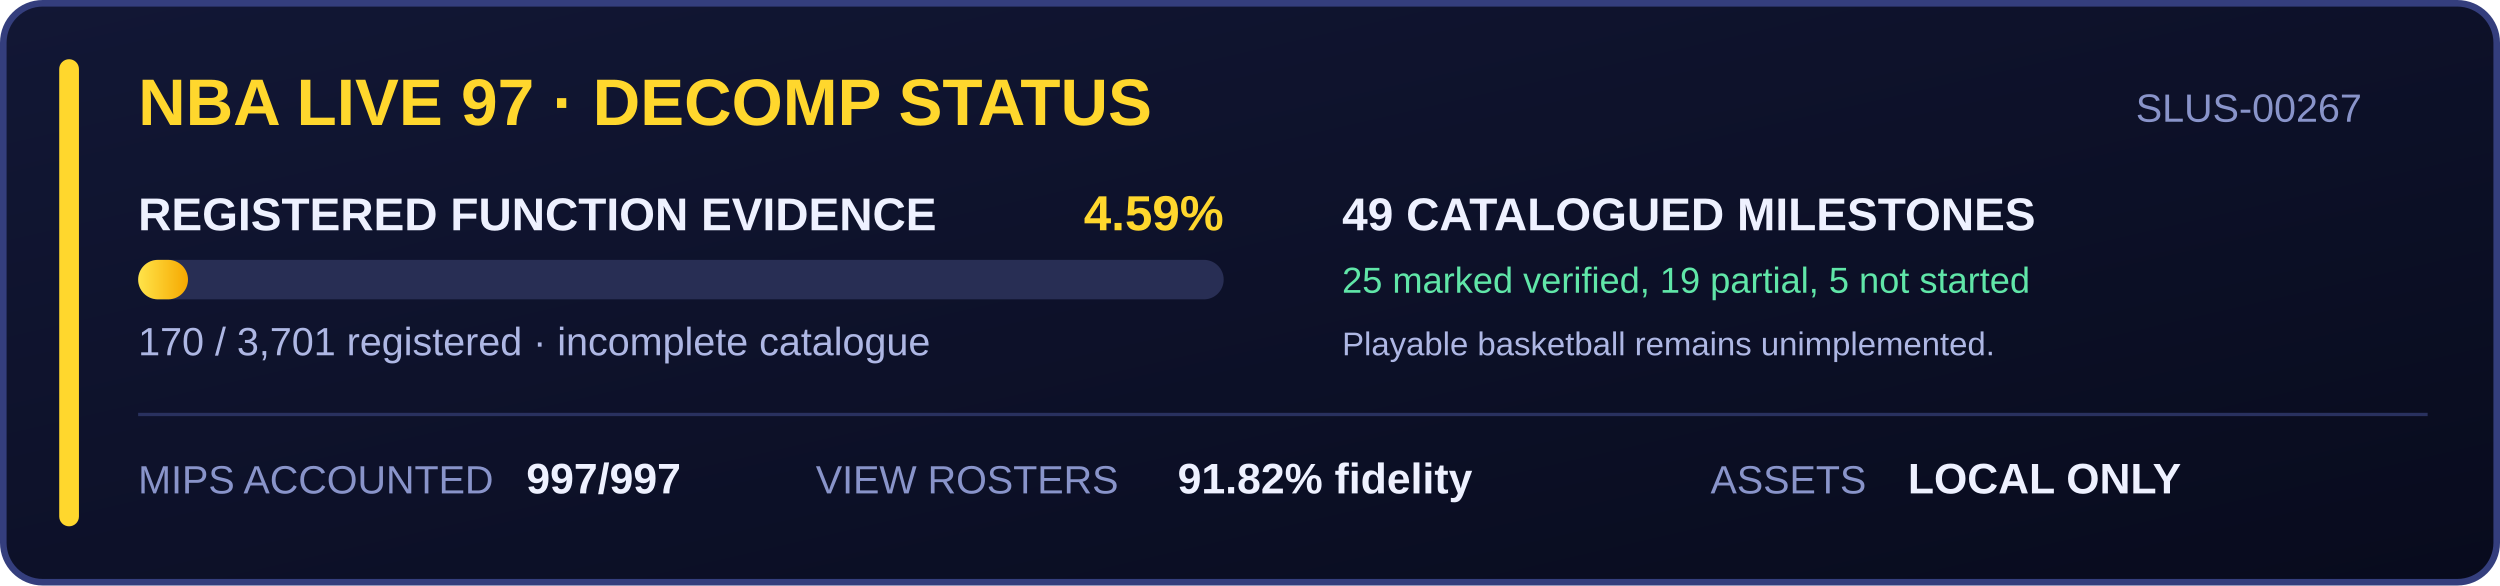
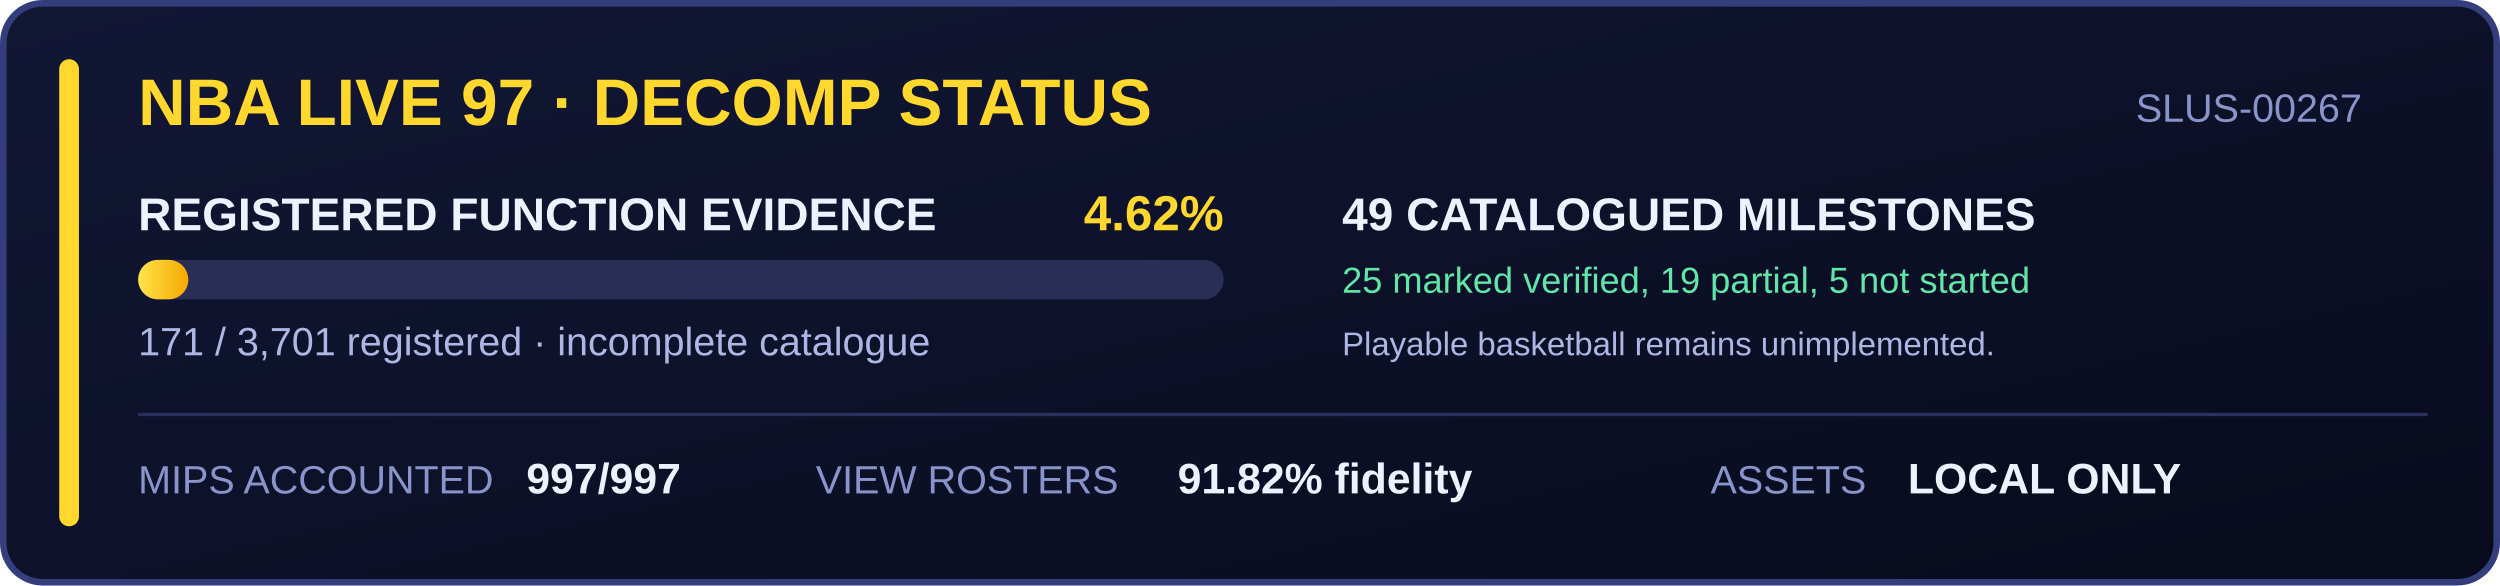
<svg xmlns="http://www.w3.org/2000/svg" width="760" height="178" viewBox="0 0 760 178" role="img" aria-labelledby="title desc">
  <defs>
    <linearGradient id="panel" x1="0" y1="0" x2="1" y2="1">
      <stop stop-color="#121735" />
      <stop offset="1" stop-color="#080b1d" />
    </linearGradient>
    <linearGradient id="gold" x1="0" y1="0" x2="1" y2="0">
      <stop stop-color="#ffe44a" />
      <stop offset="1" stop-color="#f6a800" />
    </linearGradient>
  </defs>
  <rect x="1" y="1" width="758" height="176" rx="12" fill="url(#panel)" stroke="#343e7d" stroke-width="2" />
  <rect x="18" y="18" width="6" height="142" rx="3" fill="#ffd72d" />
  <g font-family="Segoe UI, Arial, sans-serif">
    <text x="42" y="38" fill="#ffd72d" font-size="20" font-weight="700">NBA LIVE 97 · DECOMP STATUS</text>
    <text x="718" y="37" fill="#8994ca" font-size="12" text-anchor="end">SLUS-00267</text>
    <text x="42" y="70" fill="#eef1ff" font-size="14" font-weight="600">REGISTERED FUNCTION EVIDENCE</text>
-     <text x="372" y="70" fill="#ffd72d" font-size="15" font-weight="700" text-anchor="end">4.59%</text>
+     <text x="372" y="70" fill="#ffd72d" font-size="15" font-weight="700" text-anchor="end">4.62%</text>
    <rect x="42" y="79" width="330" height="12" rx="6" fill="#282e54" />
-     <rect x="42" y="79" width="15.15" height="12" rx="6" fill="url(#gold)" />
-     <text x="42" y="108" fill="#aeb7e4" font-size="12">170 / 3,701 registered · incomplete catalogue</text>
+     <rect x="42" y="79" width="15.25" height="12" rx="6" fill="url(#gold)" />
+     <text x="42" y="108" fill="#aeb7e4" font-size="12">171 / 3,701 registered · incomplete catalogue</text>
    <text x="408" y="70" fill="#eef1ff" font-size="14" font-weight="600">49 CATALOGUED MILESTONES</text>
    <text x="408" y="89" fill="#60e6a8" font-size="11">25 marked verified, 19 partial, 5 not started</text>
    <text x="408" y="108" fill="#aeb7e4" font-size="10">Playable basketball remains unimplemented.</text>
    <line x1="42" y1="126" x2="738" y2="126" stroke="#29315f" />
    <text x="42" y="150" fill="#8994ca" font-size="12">MIPS ACCOUNTED</text>
    <text x="160" y="150" fill="#eef1ff" font-size="13" font-weight="700">997/997</text>
    <text x="248" y="150" fill="#8994ca" font-size="12">VIEW ROSTERS</text>
    <text x="358" y="150" fill="#eef1ff" font-size="13" font-weight="700">91.82% fidelity</text>
    <text x="520" y="150" fill="#8994ca" font-size="12">ASSETS</text>
    <text x="580" y="150" fill="#eef1ff" font-size="13" font-weight="700">LOCAL ONLY</text>
  </g>
</svg>
